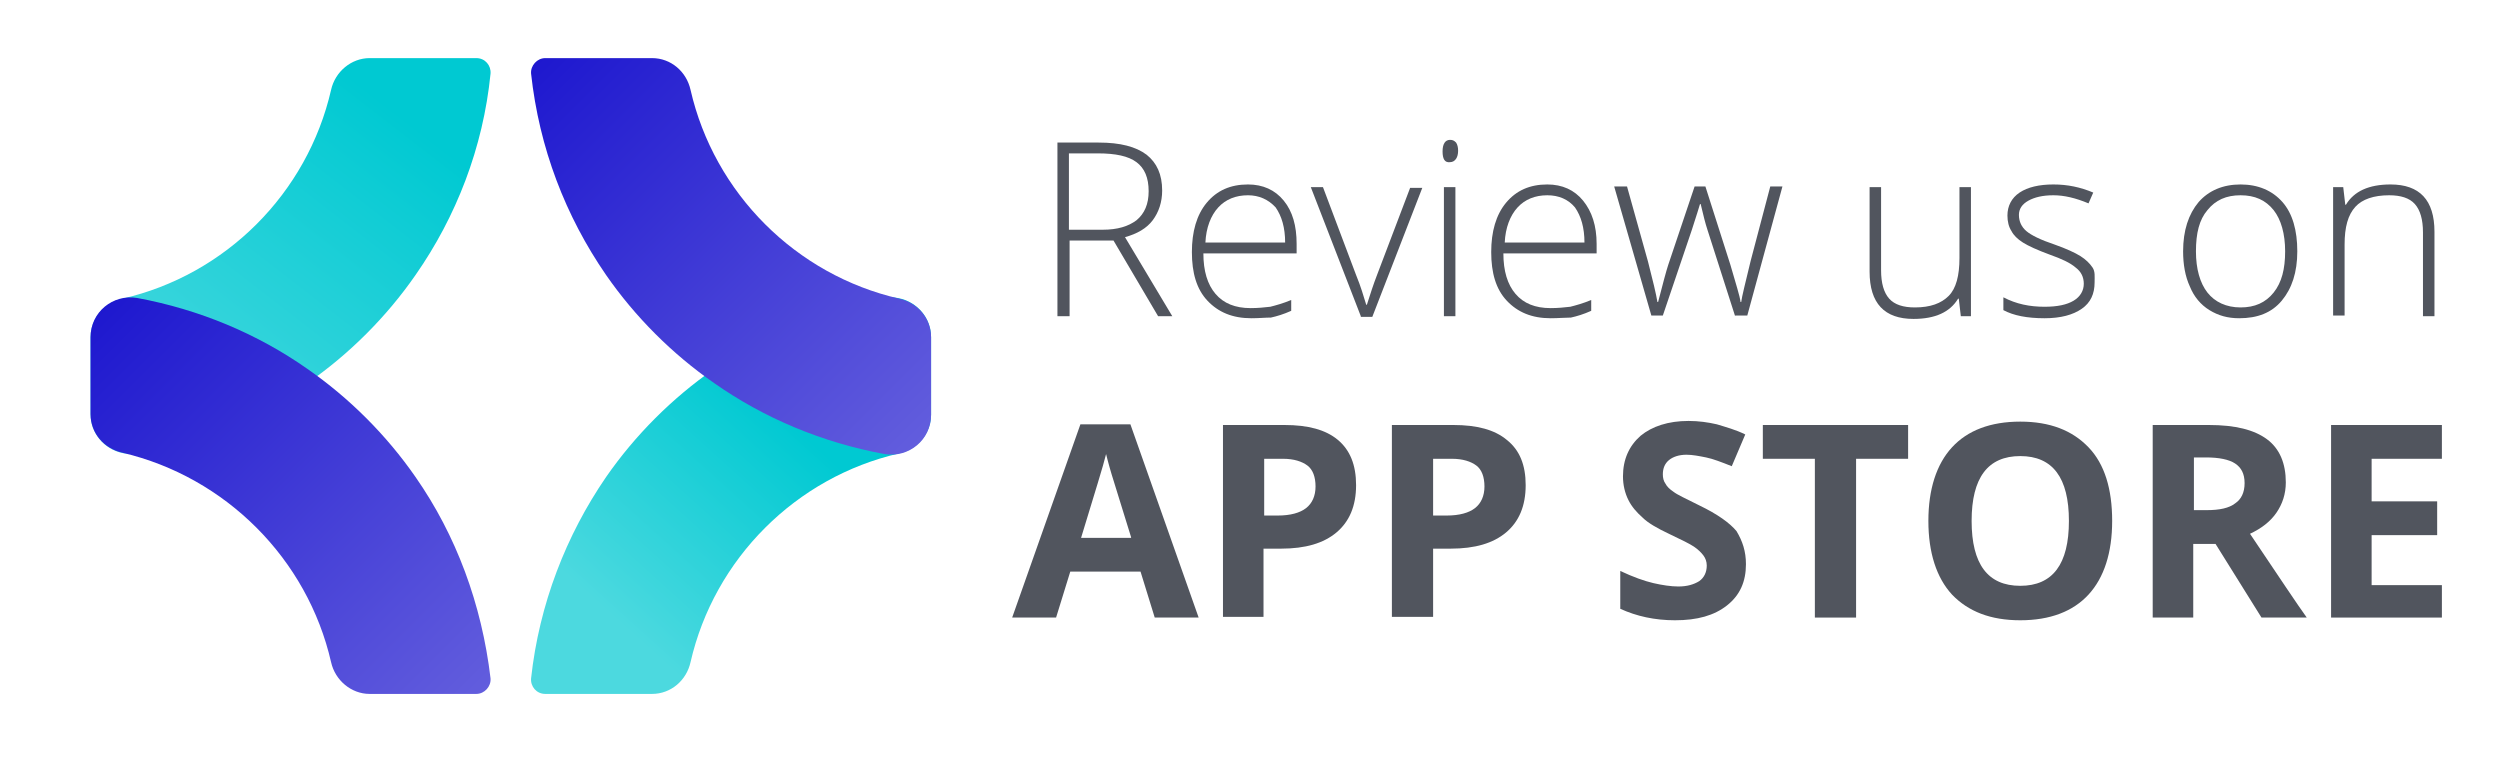
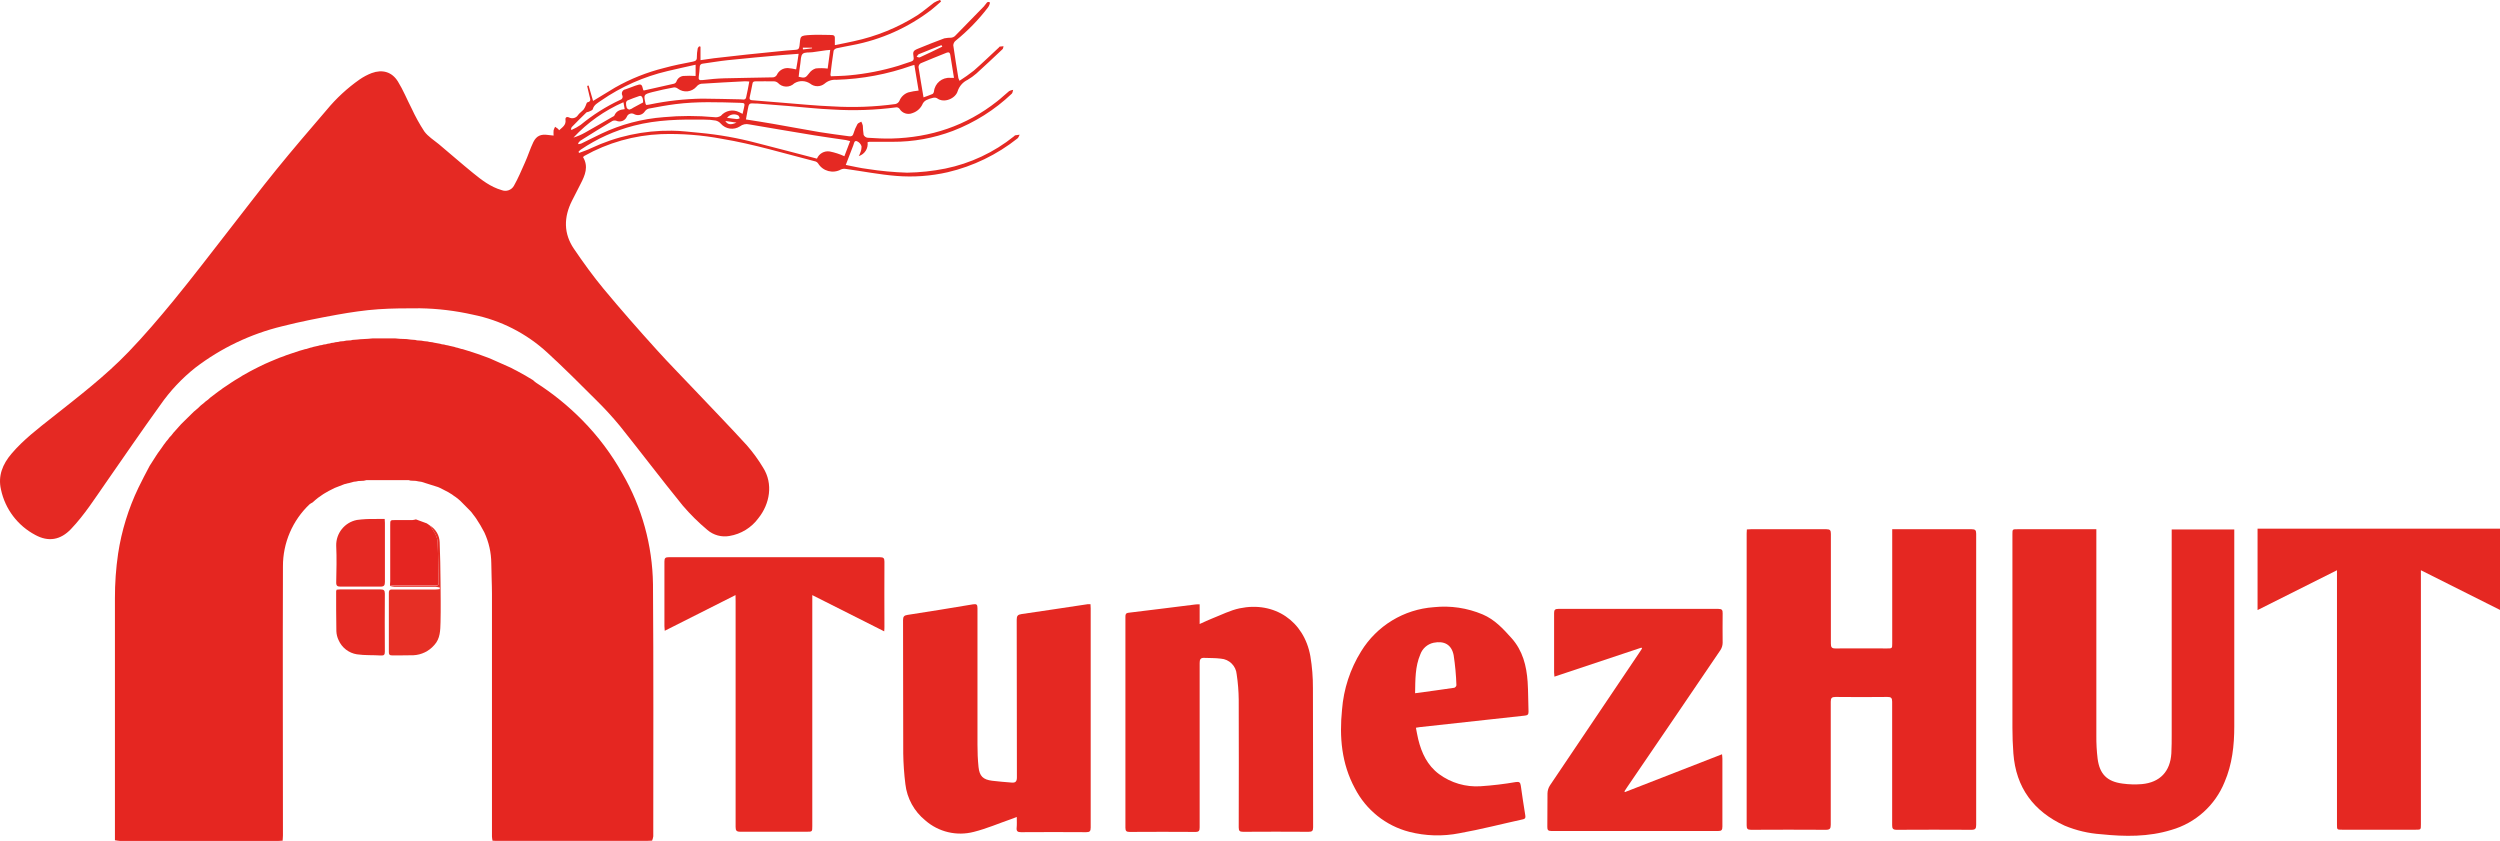
- <svg xmlns="http://www.w3.org/2000/svg" version="1.1" id="Layer_1" x="0px" y="0px" width="370" height="115" viewBox="0 0 370 115" style="enable-background:new 0 0 370 115;" xml:space="preserve">
-   <style type="text/css">
- 	.st0{fill:url(#SVGID_1_);}
- 	.st1{fill:url(#SVGID_00000068649074670950742650000006960548126258208185_);}
- 	.st2{fill:url(#SVGID_00000061459380910520863490000015396153111593725109_);}
- 	.st3{fill:url(#SVGID_00000003104604217630446240000017607103769235390122_);}
- 	.st4{enable-background:new    ;}
- 	.st5{fill:#51555E;}
- </style>
-   <g>
-     <linearGradient id="SVGID_1_" gradientUnits="userSpaceOnUse" x1="20.733" y1="49.745" x2="58.947" y2="99.143" gradientTransform="matrix(0.9992 0 0 -0.9992 -5.239284e-02 115.7965)">
-       <stop offset="0" style="stop-color:#4CD9DF" />
-       <stop offset="1" style="stop-color:#00C9D2" />
-     </linearGradient>
-     <path class="st0" d="M49,13.3c-3.5,15.3-15.6,27.4-30.9,30.9c-2.7,0.6-4.7,3-4.7,5.7v11.4c0,3.6,3.3,6.4,6.9,5.8   c9.2-1.6,17.8-5.3,25.2-10.4c6.2-4.3,11.7-9.8,16-16c6-8.6,10-18.8,11.1-29.8c0.1-1.2-0.8-2.3-2.1-2.3H54.7   C52,8.6,49.6,10.6,49,13.3z" />
-     <linearGradient id="SVGID_00000057861391680164383980000015918253168812048799_" gradientUnits="userSpaceOnUse" x1="91.302" y1="24.115" x2="117.399" y2="53.008" gradientTransform="matrix(0.9992 0 0 -0.9992 -5.239284e-02 115.7965)">
-       <stop offset="0" style="stop-color:#4CD9DF" />
-       <stop offset="1" style="stop-color:#00C9D2" />
-     </linearGradient>
-     <path style="fill:url(#SVGID_00000057861391680164383980000015918253168812048799_);" d="M78.6,100.4c-0.1,1.2,0.8,2.3,2.1,2.3   h15.8c2.8,0,5.1-2,5.7-4.7c3.5-15.3,15.6-27.4,30.9-30.9c2.7-0.6,4.7-3,4.7-5.7V49.9c0-3.6-3.3-6.4-6.9-5.8   c-9.2,1.7-17.8,5.3-25.2,10.5c-6.2,4.3-11.7,9.8-16,16C83.8,79.2,79.8,89.4,78.6,100.4z" />
-     <linearGradient id="SVGID_00000000922262663202857290000017351133545665570202_" gradientUnits="userSpaceOnUse" x1="78.851" y1="106.076" x2="135.445" y2="49.482" gradientTransform="matrix(0.9992 0 0 -0.9992 -5.239284e-02 115.7965)">
-       <stop offset="0" style="stop-color:#1E18CF" />
-       <stop offset="1" style="stop-color:#625DDD" />
-     </linearGradient>
-     <path style="fill:url(#SVGID_00000000922262663202857290000017351133545665570202_);" d="M96.5,8.6H80.7c-1.2,0-2.2,1.1-2.1,2.3   c1.2,11,5.1,21.1,11.1,29.8c4.3,6.2,9.8,11.7,16,16c7.4,5.2,16,8.8,25.2,10.5c3.6,0.6,6.9-2.1,6.9-5.8V49.9c0-2.8-2-5.1-4.7-5.7   c-15.3-3.5-27.4-15.6-30.9-30.9C101.6,10.6,99.3,8.6,96.5,8.6z" />
-     <linearGradient id="SVGID_00000108276828712483054480000012209440617263437218_" gradientUnits="userSpaceOnUse" x1="15.983" y1="70.914" x2="72.577" y2="14.32" gradientTransform="matrix(0.9992 0 0 -0.9992 -5.239284e-02 115.7965)">
-       <stop offset="0" style="stop-color:#1E18CF" />
-       <stop offset="1" style="stop-color:#625DDD" />
-     </linearGradient>
-     <path style="fill:url(#SVGID_00000108276828712483054480000012209440617263437218_);" d="M61.5,70.6c-4.3-6.2-9.8-11.7-16-16   c-7.4-5.2-16-8.8-25.2-10.5c-3.6-0.6-6.9,2.1-6.9,5.8v11.4c0,2.8,2,5.1,4.7,5.7C33.4,70.6,45.5,82.7,49,98c0.6,2.7,3,4.7,5.7,4.7   h15.8c1.2,0,2.2-1.1,2.1-2.3C71.3,89.4,67.5,79.2,61.5,70.6z" />
-   </g>
-   <g class="st4">
-     <path class="st5" d="M170.9,91.4l-2.1-6.8h-10.4l-2.1,6.8h-6.5l10.1-28.6h7.4l10.1,28.6H170.9z M167.4,79.5   c-1.9-6.2-3-9.6-3.2-10.4c-0.2-0.8-0.4-1.4-0.5-1.9c-0.4,1.7-1.7,5.8-3.7,12.4H167.4z" />
-     <path class="st5" d="M200.7,71.8c0,3.1-1,5.4-2.9,7c-1.9,1.6-4.6,2.4-8.2,2.4h-2.6v10.1h-6V62.9h9.1c3.5,0,6.1,0.7,7.9,2.2   C199.8,66.6,200.7,68.8,200.7,71.8z M187.1,76.3h2c1.9,0,3.3-0.4,4.2-1.1c0.9-0.7,1.4-1.8,1.4-3.2c0-1.4-0.4-2.5-1.2-3.1   s-2-1-3.6-1h-2.8V76.3z" />
-     <path class="st5" d="M225.8,71.8c0,3.1-1,5.4-2.9,7c-1.9,1.6-4.6,2.4-8.2,2.4h-2.6v10.1h-6.1V62.9h9.1c3.5,0,6.1,0.7,7.9,2.2   C224.9,66.6,225.8,68.8,225.8,71.8z M212.1,76.3h2c1.9,0,3.3-0.4,4.2-1.1c0.9-0.7,1.4-1.8,1.4-3.2c0-1.4-0.4-2.5-1.2-3.1   s-2-1-3.6-1h-2.8V76.3z" />
-     <path class="st5" d="M258.4,83.5c0,2.6-0.9,4.6-2.8,6.1c-1.9,1.5-4.4,2.2-7.7,2.2c-3,0-5.7-0.6-8.1-1.7v-5.6   c1.9,0.9,3.6,1.5,4.9,1.8s2.6,0.5,3.7,0.5c1.3,0,2.3-0.3,3.1-0.8c0.7-0.5,1.1-1.3,1.1-2.3c0-0.6-0.2-1.1-0.5-1.5s-0.8-0.9-1.4-1.3   c-0.6-0.4-1.8-1-3.7-1.9c-1.7-0.8-3.1-1.6-3.9-2.4c-0.9-0.8-1.6-1.6-2.1-2.6c-0.5-1-0.8-2.2-0.8-3.5c0-2.5,0.9-4.5,2.6-6   c1.7-1.4,4.1-2.2,7.1-2.2c1.5,0,2.9,0.2,4.2,0.5c1.3,0.4,2.8,0.8,4.2,1.5l-2,4.7c-1.5-0.6-2.8-1.1-3.8-1.3c-1-0.2-2-0.4-2.9-0.4   c-1.1,0-2,0.3-2.6,0.8c-0.6,0.5-0.9,1.2-0.9,2.1c0,0.5,0.1,1,0.4,1.4c0.2,0.4,0.6,0.8,1.2,1.2c0.5,0.4,1.8,1,3.8,2   c2.7,1.3,4.5,2.6,5.5,3.8C257.9,80.1,258.4,81.6,258.4,83.5z" />
-     <path class="st5" d="M274.6,91.4h-6V67.9h-7.7v-5h21.5v5h-7.7V91.4z" />
-     <path class="st5" d="M312.6,77.1c0,4.7-1.2,8.4-3.5,10.9c-2.3,2.5-5.7,3.8-10.1,3.8c-4.4,0-7.7-1.3-10.1-3.8   c-2.3-2.5-3.5-6.2-3.5-10.9c0-4.7,1.2-8.4,3.5-10.9s5.7-3.8,10.1-3.8c4.4,0,7.7,1.3,10.1,3.8S312.6,72.4,312.6,77.1z M291.8,77.1   c0,3.2,0.6,5.6,1.8,7.2s3,2.4,5.4,2.4c4.8,0,7.2-3.2,7.2-9.6c0-6.4-2.4-9.6-7.2-9.6c-2.4,0-4.2,0.8-5.4,2.4S291.8,73.9,291.8,77.1z   " />
-     <path class="st5" d="M324.6,80.5v10.9h-6V62.9h8.3c3.9,0,6.7,0.7,8.6,2.1s2.8,3.6,2.8,6.4c0,1.7-0.5,3.2-1.4,4.5s-2.2,2.3-3.9,3.1   c4.3,6.4,7.1,10.6,8.4,12.4h-6.7l-6.8-10.9H324.6z M324.6,75.5h2c1.9,0,3.3-0.3,4.2-1c0.9-0.6,1.4-1.6,1.4-3c0-1.4-0.5-2.3-1.4-2.9   c-0.9-0.6-2.4-0.9-4.3-0.9h-1.8V75.5z" />
-     <path class="st5" d="M361.4,91.4h-16.4V62.9h16.4v5H351v6.3h9.7v5H351v7.4h10.4V91.4z" />
-   </g>
-   <g class="st4">
-     <path class="st5" d="M158.3,35.6v11.2h-1.8V21.1h6.1c3.2,0,5.5,0.6,7.1,1.8c1.5,1.2,2.3,2.9,2.3,5.3c0,1.7-0.5,3.2-1.4,4.4   c-0.9,1.2-2.3,2-4.1,2.5l7,11.7h-2.1l-6.6-11.2H158.3z M158.3,34h4.9c2.2,0,3.8-0.5,5-1.4c1.2-1,1.8-2.4,1.8-4.3   c0-2-0.6-3.4-1.8-4.3c-1.2-0.9-3.1-1.3-5.7-1.3h-4.3V34z" />
-     <path class="st5" d="M185.2,47.1c-2.8,0-4.9-0.9-6.5-2.6c-1.6-1.7-2.3-4.1-2.3-7.2c0-3,0.7-5.5,2.2-7.3c1.5-1.8,3.5-2.7,6.1-2.7   c2.2,0,4,0.8,5.3,2.4c1.3,1.6,1.9,3.7,1.9,6.4v1.4h-13.8c0,2.6,0.6,4.6,1.8,6c1.2,1.4,2.9,2.1,5.2,2.1c1.1,0,2-0.1,2.9-0.2   c0.8-0.2,1.9-0.5,3.1-1v1.6c-1.1,0.5-2.1,0.8-3,1C187.3,47,186.3,47.1,185.2,47.1z M184.7,28.9c-1.8,0-3.3,0.6-4.4,1.8   s-1.8,3-1.9,5.2h11.8c0-2.2-0.5-3.9-1.4-5.2C187.7,29.5,186.3,28.9,184.7,28.9z" />
-     <path class="st5" d="M201.4,46.8L194,27.7h1.8l4.9,13c0.7,1.7,1.1,3.1,1.5,4.4h0.1c0.5-1.6,1-3.1,1.5-4.4l4.9-12.9h1.8l-7.4,19.1   H201.4z" />
-     <path class="st5" d="M213.5,22.4c0-1.1,0.4-1.7,1.1-1.7c0.4,0,0.6,0.1,0.9,0.4c0.2,0.3,0.3,0.7,0.3,1.2c0,0.5-0.1,0.9-0.3,1.2   c-0.2,0.3-0.5,0.5-0.9,0.5C213.8,24.1,213.5,23.5,213.5,22.4z M215.4,46.8h-1.7V27.7h1.7V46.8z" />
-     <path class="st5" d="M229.5,47.1c-2.8,0-4.9-0.9-6.5-2.6s-2.3-4.1-2.3-7.2c0-3,0.7-5.5,2.2-7.3c1.5-1.8,3.5-2.7,6.1-2.7   c2.2,0,4,0.8,5.3,2.4c1.3,1.6,2,3.7,2,6.4v1.4h-13.8c0,2.6,0.6,4.6,1.8,6c1.2,1.4,2.9,2.1,5.2,2.1c1.1,0,2-0.1,2.9-0.2   c0.8-0.2,1.9-0.5,3.1-1v1.6c-1.1,0.5-2.1,0.8-3,1C231.7,47,230.6,47.1,229.5,47.1z M229,28.9c-1.8,0-3.3,0.6-4.4,1.8   c-1.1,1.2-1.8,3-1.9,5.2h11.8c0-2.2-0.5-3.9-1.4-5.2C232.1,29.5,230.7,28.9,229,28.9z" />
-     <path class="st5" d="M256.8,46.8L252.7,34c-0.3-0.9-0.6-2.1-1-3.8h-0.1l-0.4,1.3l-0.8,2.5l-4.3,12.7h-1.7l-5.5-19.1h1.9l3.1,11.1   c0.7,2.7,1.2,4.8,1.4,6h0.1c0.7-2.7,1.2-4.6,1.5-5.5l3.9-11.6h1.6l3.7,11.6c0.8,2.8,1.4,4.6,1.5,5.5h0.1c0.1-0.8,0.6-2.8,1.4-6.1   l2.9-11h1.8l-5.2,19.1H256.8z" />
-     <path class="st5" d="M278.4,27.7V40c0,1.9,0.4,3.3,1.2,4.2c0.8,0.9,2.1,1.3,3.8,1.3c2.3,0,3.9-0.6,5-1.7s1.6-3,1.6-5.6V27.7h1.7   v19.1h-1.5l-0.3-2.6h-0.1c-1.2,2-3.4,3-6.6,3c-4.3,0-6.5-2.3-6.5-7V27.7H278.4z" />
-     <path class="st5" d="M310,41.8c0,1.7-0.6,3-1.9,3.9s-3.1,1.4-5.5,1.4c-2.6,0-4.6-0.4-6.1-1.2v-1.9c1.9,1,3.9,1.4,6.1,1.4   c1.9,0,3.3-0.3,4.3-0.9s1.5-1.5,1.5-2.5c0-1-0.4-1.8-1.2-2.4c-0.8-0.7-2.1-1.3-3.8-1.9c-1.9-0.7-3.2-1.3-4-1.8   c-0.8-0.5-1.4-1.1-1.7-1.7c-0.4-0.6-0.6-1.4-0.6-2.3c0-1.4,0.6-2.6,1.8-3.4c1.2-0.8,2.9-1.2,5-1.2c2.1,0,4,0.4,5.9,1.2l-0.7,1.6   c-1.9-0.8-3.6-1.2-5.2-1.2c-1.6,0-2.8,0.3-3.7,0.8c-0.9,0.5-1.4,1.2-1.4,2.1c0,1,0.4,1.8,1.1,2.4c0.7,0.6,2.1,1.3,4.2,2   c1.7,0.6,3,1.2,3.8,1.7c0.8,0.5,1.4,1.1,1.8,1.7S310,40.9,310,41.8z" />
-     <path class="st5" d="M340,37.2c0,3.1-0.8,5.5-2.3,7.3s-3.6,2.6-6.3,2.6c-1.7,0-3.1-0.4-4.4-1.2c-1.3-0.8-2.3-2-2.9-3.5   c-0.7-1.5-1-3.3-1-5.2c0-3.1,0.8-5.5,2.3-7.3c1.5-1.7,3.6-2.6,6.2-2.6c2.6,0,4.7,0.9,6.2,2.6S340,34.1,340,37.2z M325,37.2   c0,2.6,0.6,4.7,1.7,6.1s2.8,2.2,4.9,2.2s3.7-0.7,4.9-2.2s1.7-3.5,1.7-6.1c0-2.6-0.6-4.7-1.7-6.1c-1.2-1.5-2.8-2.2-4.9-2.2   c-2.1,0-3.7,0.7-4.9,2.2C325.5,32.5,325,34.5,325,37.2z" />
-     <path class="st5" d="M358.6,46.8V34.4c0-1.9-0.4-3.3-1.2-4.2c-0.8-0.9-2.1-1.3-3.8-1.3c-2.3,0-4,0.6-5,1.7c-1.1,1.2-1.6,3-1.6,5.6   v10.5h-1.7V27.7h1.5l0.3,2.6h0.1c1.2-2,3.4-3,6.6-3c4.3,0,6.5,2.3,6.5,7v12.5H358.6z" />
+ <svg xmlns="http://www.w3.org/2000/svg" id="e52b2c34-1692-43bf-973f-5f669577de14" data-name="tUEZHUT" viewBox="0 0 787 264.67">
+   <defs>
+     <style>
+ 			.e735eaa8-6326-4ec0-9e00-ee3e0641a295{fill:#e52621;}.b79862c7-755c-4f7c-b4c5-a5c834f038f9{fill:#e52923;}.e4c0010e-e16d-4d80-9b7e-a245503f335e{fill:#e52722;}.e843f9ff-1dce-459b-956d-bf227d6cf597{fill:#e52822;}.bb6e4b25-f227-4378-8d7f-0933f68e0c7d{fill:#e52922;}.ace77499-7376-4e6c-868d-7214e3e0fda1{fill:#e62f25;}.a027bb0f-eff9-497a-8211-7915ae3eeba1{fill:#e52a23;}.ec296439-e2ec-42bd-88f7-3e2950fdd408{fill:#e52521;}</style>
+   </defs>
+   <g id="ba31c3ab-4894-4916-8c73-f3e0a20c8240" data-name="logo">
+     <path id="add309f6-aaeb-4f94-9e3e-03bd68534d76" data-name="house" class="e735eaa8-6326-4ec0-9e00-ee3e0641a295" d="M65.46,292.38l.13-.15.61-.83.36-.4.62-.83.61-.64.63-.82.59-.65L70.85,286l4-3.93L76.12,281l.89-.86,1.07-.86.4-.37.83-.61.65-.6.82-.62.16-.12.82-.63a.83.83,0,0,0,.15-.11l.83-.62a.91.91,0,0,0,.16-.11l.57-.39.42-.34.57-.38a.91.91,0,0,0,.16-.11l.58-.38.16-.11.57-.38a.91.91,0,0,0,.16-.11l.57-.39.17-.1,1-.65.17-.1,1.06-.63.17-.1,1-.64.17-.09,2-1.12,1.14-.6,1.59-.81,2.06-1,1.13-.49.59-.26,1.13-.47.59-.25.63-.25.59-.25,1.37-.48.59-.25,1.38-.47.83-.28,2.11-.7,1.16-.33.55-.17.43-.07,1.3-.41.41-.08.56-.18,1.41-.31.56-.16.66-.09.56-.17.67-.07.56-.17.66-.09.56-.17.67-.07.57-.15.9-.1.57-.15,1.15-.09.8-.17,1.41-.08.57-.14,1.39-.1,1.07-.11,2.36-.13,1.56-.14h6.94l1.56.14,2.13.08,1.31.17,1.38.1.58.14,1.39.09.82.15,1.14.11.57.14.9.1.57.14,1.89.34.57.17.66.07.56.16.65.11.58.15,1.4.31.56.19.41.08,1.31.39.42.07.56.18,1.14.35,2.12.69.83.27,1.37.49.6.22,1.37.5.59.23,5.54,2.46,1.09.49,1.09.58.66.33,2.52,1.39a.7.7,0,0,0,.17.09l1.06.64.17.1,1.06.63a1,1,0,0,0,.17.1,8,8,0,0,0,1,.84,83.87,83.87,0,0,1,14.51,11.77,78.32,78.32,0,0,1,12.66,16.87,71.38,71.38,0,0,1,9.6,34.75c.19,26.46.09,52.92.09,79.38a5.48,5.48,0,0,1-.37,1.37c-.49,0-1,.06-1.47.06H170.09c-.41,0-.82,0-1.22-.05a8.58,8.58,0,0,1-.18-1.31q0-38.21,0-76.41c0-3.22-.2-6.43-.21-9.65a23.47,23.47,0,0,0-2.2-9.7,43.67,43.67,0,0,0-2.57-4.36.91.91,0,0,0-.11-.16l-.62-.83-.12-.15-.62-.83-.36-.4-3.16-3.19-.66-.57-.82-.64-.16-.1-.57-.39-.15-.12-.58-.39-.17-.09-.58-.37-1.63-.85-1.09-.55-.59-.26-5.23-1.65-.89-.13-.89-.17-1.65-.08-.57-.15-13.35,0-.79.19-1.73.09-.73.15-.67.07-1.53.42-.43.08-.56.16-.42.09-3.09,1.2-1.84.93-1.07.61-.64.38-.57.39-.43.31-.57.39-.16.11-.8.66-.92.81a5,5,0,0,0-.9.54,26.8,26.8,0,0,0-8.4,19.58c-.1,28.22,0,56.43,0,84.64,0,.57-.07,1.13-.1,1.7-.49,0-1,.08-1.47.08H51.61A14.2,14.2,0,0,1,50,417c0-.65,0-1.3,0-2q0-37,0-74.11a95.28,95.28,0,0,1,1-14.12,73.39,73.39,0,0,1,6.38-20.71c1.09-2.31,2.33-4.56,3.5-6.83l.1-.17c.7-1.09,1.4-2.18,2.09-3.27a1.67,1.67,0,0,0,.12-.16l.37-.58a.79.79,0,0,0,.12-.15l1.12-1.56a.91.91,0,0,0,.11-.16Z" transform="translate(-13.82 -152.49)" />
+     <path id="ae4fa167-0766-46bc-a061-1cef06f92495" data-name="roof" class="b79862c7-755c-4f7c-b4c5-a5c834f038f9" d="M234.34,167.18v4.25c1.42-.2,2.8-.43,4.19-.6,3.44-.4,6.88-.8,10.32-1.16,3.27-.34,6.55-.64,9.84-1,1.82-.17,3.64-.39,5.47-.49.89-.05,1.22-.27,1.34-1.25.37-3.16-.08-3.23,3.67-3.44,1.92-.11,3.85,0,5.77,0,1.64,0,1.76.14,1.69,1.74,0,.4,0,.79,0,1.46,2.07-.42,4-.77,5.93-1.22a61.4,61.4,0,0,0,20-8.14c1.84-1.2,3.5-2.68,5.28-4a11.08,11.08,0,0,1,1.91-.88l.31.51c-1,.88-2,1.81-3.07,2.64a58.61,58.61,0,0,1-24.82,11.09c-1.68.34-3.37.64-5,1-.36.09-.88.48-.93.8-.4,2.49-.7,5-1,7.49a2.62,2.62,0,0,0,.13.52c2-.09,4-.1,5.91-.3a77.84,77.84,0,0,0,15.35-3c1.33-.41,2.62-.91,4-1.33.71-.23.92-.6.79-1.37-.3-1.77-.15-2.06,1.47-2.72,2.72-1.12,5.45-2.21,8.21-3.22a12.18,12.18,0,0,1,2.21-.21,2,2,0,0,0,1.07-.46q4.68-4.74,9.3-9.52c.06-.06.06-.17.12-.21.52-.4.71-1.49,1.67-.88a3.51,3.51,0,0,1-.64,1.56,61.72,61.72,0,0,1-10.13,10.43,2,2,0,0,0-.79,1.46c.47,3.46,1.06,6.91,1.61,10.36a5.25,5.25,0,0,0,.35.83,54.6,54.6,0,0,0,4.51-3.2c2.7-2.36,5.28-4.86,7.91-7.3.08-.08.15-.25.24-.26.4-.06.8-.08,1.2-.12-.1.31-.1.72-.3.92-2.73,2.58-5.46,5.14-8.23,7.66a18.87,18.87,0,0,1-2.77,2,6,6,0,0,0-3.14,3.58c-.67,2.29-4.3,3.91-6.5,2.21a1.73,1.73,0,0,0-1.24-.13,8.66,8.66,0,0,0-2.08.71,2.68,2.68,0,0,0-1.15,1.08,5.26,5.26,0,0,1-3.2,3,3.28,3.28,0,0,1-4.15-1.36,1.22,1.22,0,0,0-.94-.44,103.22,103.22,0,0,1-20,.7c-4.68-.19-9.34-.73-14-1.11l-9.74-.77h-.49c-2.22-.16-2.22-.16-2.61,2-.17,1-.36,2-.55,3,2.91.47,5.69.88,8.45,1.37,4.93.85,9.84,1.79,14.77,2.62,3.05.51,6.12.87,9.18,1.3.72.1,1.22,0,1.46-.89a14.6,14.6,0,0,1,1.23-2.91c.21-.38.81-.53,1.23-.79a5.33,5.33,0,0,1,.48,1.27,24.83,24.83,0,0,0,.25,2.89,1.61,1.61,0,0,0,1.21.9c2.52.16,5.05.31,7.57.25,12.33-.31,23.5-4,33.22-11.69,1.31-1,2.51-2.2,3.82-3.25a3.61,3.61,0,0,1,1.24-.38c-.14.42-.16,1-.45,1.23a56,56,0,0,1-18.52,11.69,52.87,52.87,0,0,1-19,3.43c-2.45,0-4.89,0-7.34,0a2.39,2.39,0,0,0-.51.13,4,4,0,0,1-2.77,4.37,5.34,5.34,0,0,0,.42-.91,5,5,0,0,0,.45-2.19,2.57,2.57,0,0,0-1.43-1.58c-.88-.33-.92.68-1.14,1.24-.79,2-1.55,4-2.39,6.22,2.32.44,4.55,1,6.82,1.27a101.58,101.58,0,0,0,12.5,1.17,67.25,67.25,0,0,0,12-1.29,50.71,50.71,0,0,0,21.63-10.16c.13-.1.23-.28.37-.31.46-.09.94-.14,1.41-.2-.22.39-.34.91-.66,1.16a56,56,0,0,1-22,10.66,53.36,53.36,0,0,1-16.17,1.16c-5.33-.43-10.62-1.47-15.93-2.21a2.64,2.64,0,0,0-1.48.18,5.38,5.38,0,0,1-7.19-1.89,1.51,1.51,0,0,0-.8-.63c-9.79-2.5-19.46-5.46-29.45-7.12a87.15,87.15,0,0,0-19.2-1.48,53.89,53.89,0,0,0-24.13,6.84,4.53,4.53,0,0,0-.44.37c1.81,3,.65,5.72-.75,8.43-.92,1.78-1.83,3.57-2.73,5.35-2.59,5.15-2.66,10.28.62,15.1,2.93,4.31,6,8.57,9.32,12.58,5.42,6.52,11,12.88,16.72,19.2,3.88,4.32,8,8.44,11.95,12.65,5.5,5.81,11.09,11.56,16.48,17.47a49.08,49.08,0,0,1,5.09,7c3.24,5.12,2.1,11.42-1.47,15.88a14.16,14.16,0,0,1-9.16,5.63,8.38,8.38,0,0,1-6.89-1.88,65.55,65.55,0,0,1-7.81-7.73c-6.69-8.23-13.09-16.7-19.73-25a106.72,106.72,0,0,0-7.62-8.3c-5-5-10-10-15.2-14.77a48.84,48.84,0,0,0-23.51-12,81.57,81.57,0,0,0-16.61-2c-4.37,0-8.76,0-13.11.3s-8.67.95-13,1.72c-5.81,1.06-11.62,2.19-17.34,3.65a73.6,73.6,0,0,0-27.25,13A55.24,55.24,0,0,0,64.27,280c-5.77,8-11.36,16.17-17,24.27-3.53,5.05-6.83,10.28-11.1,14.76-3.28,3.44-7.06,4.14-11.23,1.87a21.1,21.1,0,0,1-10.81-14.3c-1-4.29.51-8,3.32-11.29,3.76-4.42,8.35-7.9,12.86-11.47,8.29-6.56,16.71-13,24.05-20.65,4.94-5.14,9.58-10.59,14.11-16.1,5.81-7.1,11.39-14.39,17-21.61,5.11-6.52,10.1-13.13,15.32-19.56s10.51-12.59,15.85-18.81a52.53,52.53,0,0,1,10.41-9.62,18.24,18.24,0,0,1,3.79-2c3.37-1.23,6.35-.39,8.24,2.65,1.67,2.69,2.86,5.67,4.32,8.49a56,56,0,0,0,4,7.24c1.17,1.6,3,2.72,4.56,4,3.58,3,7.12,6.11,10.76,9.07,2.72,2.21,5.5,4.38,9,5.39a3.11,3.11,0,0,0,3.86-1.31c1.31-2.33,2.37-4.81,3.45-7.26,1-2.16,1.66-4.43,2.69-6.55,1-2,2.4-2.54,4.57-2.24.59.08,1.19.13,1.8.2a11.17,11.17,0,0,1,0-1.65,5.18,5.18,0,0,1,.48-1.12c.31.22.62.42.92.65a2.38,2.38,0,0,1,.35.44c1-.94,2.22-1.6,2-3.27-.11-.7.33-1.1,1.08-.77a2.17,2.17,0,0,0,2.9-.79c.49-.64,1.2-1.11,1.74-1.72a6,6,0,0,0,.65-1.23c.18-.34.29-1,.54-1,1.31-.31.84-1.13.66-1.9-.26-1.09-.5-2.18-.76-3.27l.46-.13,1.41,4.85c2.41-1.46,4.67-2.85,6.93-4.21a61.08,61.08,0,0,1,15.43-6.16c3-.82,6-1.41,9.07-2,.87-.18,1.28-.46,1.24-1.43a13.32,13.32,0,0,1,.26-2.66c0-.26.3-.49.46-.73Zm67.32,5.75c-.46.12-.62.15-.77.2a77.51,77.51,0,0,1-23.79,4.48,5,5,0,0,0-3.69,1.21,3.6,3.6,0,0,1-4.54,0,4.58,4.58,0,0,0-5-.1,3.58,3.58,0,0,1-5.16-.14,2,2,0,0,0-1.16-.48c-2-.05-3.92,0-5.88,0-.65,0-.94.2-1,.87-.24,1.4-.58,2.78-.86,4.17-.14.74.29.88.92.92,3,.22,5.92.5,8.88.72,5.44.42,10.88,1,16.33,1.2a100.59,100.59,0,0,0,19.77-.74,1.85,1.85,0,0,0,1.22-.94,4.62,4.62,0,0,1,2.82-2.72A20.91,20.91,0,0,1,303,181ZM271,202.43a3.71,3.71,0,0,1,4-2.26,20.57,20.57,0,0,1,4.63,1.5c.53-1.39,1.15-3,1.81-4.76a12.54,12.54,0,0,0-1.31-.33c-3.33-.5-6.68-.94-10-1.49-6.82-1.11-13.63-2.28-20.45-3.44a3.43,3.43,0,0,0-2.93.62,4.63,4.63,0,0,1-6-.83,3,3,0,0,0-1.64-1,19.68,19.68,0,0,0-3.52-.29c-7.46-.11-14.9,0-22.21,1.9a53.88,53.88,0,0,0-16.76,7.56,5,5,0,0,0-.7.68l.21.34c1.27-.5,2.58-.9,3.79-1.5a57.79,57.79,0,0,1,25.36-5.5c2.92,0,5.84.44,8.76.67a110.08,110.08,0,0,1,18,3.2C258.34,199.1,264.6,200.77,271,202.43Zm-5.78-33c-1.81.13-3.39.23-5,.37-5.76.53-11.52,1-17.27,1.63-2.63.27-5.24.74-7.86,1.09a1,1,0,0,0-1,1.08c-.06,1-.14,1.95-.29,2.92s.05,1.32,1.16,1.18c2.3-.28,4.62-.5,6.93-.56,5.11-.15,10.22-.17,15.32-.3a1.56,1.56,0,0,0,1.14-.73,3.68,3.68,0,0,1,3.53-2.19,18.43,18.43,0,0,1,2.57.41C264.71,172.75,265,171.2,265.23,169.41Zm-17.64,18.9c.17-.7.31-1.28.44-1.86.34-1.51.28-1.57-1.27-1.61-6.77-.2-13.54-.46-20.29.41-2.82.36-5.62.88-8.42,1.41a2.2,2.2,0,0,0-1.2.85,2.58,2.58,0,0,1-3.32.93,1.62,1.62,0,0,0-2.39.81,2.5,2.5,0,0,1-3.31,1.23,1.65,1.65,0,0,0-1.22.08c-3.38,2-6.74,4.12-10.09,6.21a4.34,4.34,0,0,0-.72.81l.18.27a4.1,4.1,0,0,0,.87-.21c2.08-1,4.15-2.08,6.24-3.07a55.66,55.66,0,0,1,19.72-5.22,85.52,85.52,0,0,1,15.84,0,3,3,0,0,0,2.11-.42,4.75,4.75,0,0,1,5.77-1.15Zm-30.36-2.8c.36,0,.75-.08,1.14-.15a87.83,87.83,0,0,1,16.47-1.84c4,0,8.08.17,12.12.22.62,0,1.52.38,1.75-.61.38-1.61.66-3.23,1-5-.51,0-.94-.09-1.37-.07-4.59.24-9.19.47-13.78.78a2.43,2.43,0,0,0-1.47.9,4.32,4.32,0,0,1-5.84.66A1.78,1.78,0,0,0,226,180c-2.28.44-4.57.89-6.81,1.48-2.81.74-2.79.8-2.14,3.7A2.43,2.43,0,0,0,217.23,185.51Zm-23.67,7.68.23.17a17.14,17.14,0,0,0,2.82-1.57,58.18,58.18,0,0,1,12.48-7.89,1,1,0,0,0,.62-1.45,1.31,1.31,0,0,1,1-1.85c1.05-.34,2.06-.78,3.1-1.15,1.91-.67,2.06-.58,2.51,1.35,0,.06.11.1.18.16,3.17-.7,6.35-1.4,9.51-2.14a1.22,1.22,0,0,0,.76-.68,2.58,2.58,0,0,1,2.17-1.76,30.89,30.89,0,0,1,3.87,0v-3.54c-3,.68-5.92,1.3-8.83,2a61.41,61.41,0,0,0-20.92,9.29c-1,.73-2.26,1.29-2.63,2.73-.09.33-.74.52-1.15.73s-.67.1-.87.3q-2.32,2.25-4.59,4.58A2.12,2.12,0,0,0,193.56,193.19Zm111-10.07c1-.38,2-.68,2.84-1.07a1.11,1.11,0,0,0,.44-.76A4.81,4.81,0,0,1,313,177c.35,0,.7,0,1.13,0-.4-2.49-.78-4.89-1.17-7.28-.11-.66-.47-.91-1.14-.64-2.72,1.11-5.46,2.17-8.16,3.33a1.44,1.44,0,0,0-.69,1.19C303.42,176.69,304,179.76,304.54,183.12Zm-39.3-6.47c1.95.48,2.19.31,3.28-1.11a4,4,0,0,1,2.1-1.53,16.26,16.26,0,0,1,3.74.05c.24-1.73.51-3.72.8-5.88-.61.06-1,.08-1.38.13l-4.22.6c-1.05.15-2.4-.08-3.05.5s-.58,1.92-.74,3C265.55,173.79,265.41,175.23,265.24,176.65Zm-55.17,8a47.73,47.73,0,0,0-15.74,11.14,18.71,18.71,0,0,0,3.61-1.55c2.88-1.61,5.73-3.28,8.59-4.93.24-.14.59-.26.69-.48.58-1.39,1.72-1.86,3.24-2Zm6.19,0c0-1.49-.45-2.2-1.19-1.95-1.28.42-2.53.9-3.77,1.41a1,1,0,0,0-.41.73,4,4,0,0,0,.21,1.54,1.13,1.13,0,0,0,.87.59,4.22,4.22,0,0,0,1.27-.64c.78-.42,1.58-.84,2.36-1.27C215.87,185,216.12,184.81,216.26,184.72Zm94.17-17.54-.25-.43c-2.38.94-4.77,1.87-7.13,2.85-.29.12-.46.55-.68.83.32.06.72.28,1,.16C305.72,169.49,308.07,168.33,310.43,167.18Zm-67.77,22.44c1.14.16,2.14.32,3.15.41a2.28,2.28,0,0,0,.87-.26c-.15-.3-.22-.7-.46-.88A2.77,2.77,0,0,0,242.66,189.62Zm-.52,1c.73,1.19,1.73,1.31,3.52.52Zm24.39-23.08.05.57,2.86-.35,0-.22Z" transform="translate(-13.82 -152.49)" />
+     <path id="b592dfe0-3cb6-4047-99a3-d9c4bc555de5" data-name="H" class="e4c0010e-e16d-4d80-9b7e-a245503f335e" d="M563.73,319.16c.53,0,.89-.07,1.25-.07,7.93,0,15.86,0,23.79,0,1.16,0,1.41.36,1.41,1.46,0,11.51,0,23,0,34.55,0,1.16.29,1.54,1.49,1.52,5.4-.06,10.79,0,16.19,0,1.62,0,1.63,0,1.63-1.58V319.09h1.34c7.89,0,15.78,0,23.67,0,1.13,0,1.42.31,1.42,1.43q0,45.84,0,91.66c0,1.17-.29,1.54-1.49,1.53q-11.77-.07-23.54,0c-1.18,0-1.43-.39-1.42-1.48,0-12.95,0-25.89,0-38.84,0-1.19-.33-1.51-1.5-1.5q-8.16.09-16.31,0c-1.17,0-1.52.3-1.52,1.5,0,12.91,0,25.81,0,38.72,0,1.23-.29,1.61-1.56,1.6q-11.76-.07-23.54,0c-1.08,0-1.38-.31-1.37-1.39q0-45.94,0-91.9Z" transform="translate(-13.82 -152.49)" />
+     <path id="a4671d61-d366-4682-8f1e-a987bab37eed" data-name="U" class="e843f9ff-1dce-459b-956d-bf227d6cf597" d="M673.75,319.09v1.8q0,31.56,0,63.12a56.09,56.09,0,0,0,.4,7.33c.64,4.87,3,7.19,7.83,7.82a27.68,27.68,0,0,0,6.1.17c5.72-.53,8.94-4,9.28-9.67.11-2,.11-4,.11-6q0-31.44,0-62.88v-1.62h19.7v1.34q0,30.33,0,60.67c0,6-.65,11.91-3.05,17.5a25.68,25.68,0,0,1-16.73,15.07c-7.25,2.24-14.66,2.14-22.11,1.37a36.22,36.22,0,0,1-11.52-2.71c-9.75-4.48-15.32-11.94-16.13-22.74-.2-2.69-.3-5.39-.3-8.08q0-30.46,0-60.92c0-1.57,0-1.57,1.61-1.57h24.8Z" transform="translate(-13.82 -152.49)" />
+     <path id="a9a3c3a6-af5c-481e-ba37-d93e1798fcb3" data-name="T" class="e843f9ff-1dce-459b-956d-bf227d6cf597" d="M749.5,332l-25,12.54V318.92h76.33V344.5L775.92,332v80c0,1.68,0,1.68-1.63,1.68H751.12c-1.62,0-1.62,0-1.62-1.59V332Z" transform="translate(-13.82 -152.49)" />
+     <path id="acaba764-0c12-4d18-b84c-8f1e760ab8dc" data-name="U" class="e843f9ff-1dce-459b-956d-bf227d6cf597" d="M333.9,409.67c-.78.29-1.29.5-1.82.69-3.89,1.35-7.71,3-11.69,4a16.76,16.76,0,0,1-15.29-3.61,17.23,17.23,0,0,1-6.27-11.44,88.86,88.86,0,0,1-.67-9.64c-.07-14,0-28-.06-42,0-1.11.37-1.45,1.41-1.61q10.31-1.59,20.57-3.32c1.19-.2,1.46.07,1.45,1.25q0,21.43,0,42.88a66.92,66.92,0,0,0,.33,7.09c.31,2.88,1.44,3.95,4.28,4.31,2.07.26,4.14.41,6.22.58,1.17.09,1.58-.4,1.58-1.65-.05-16.55,0-33.09-.06-49.63,0-1.2.33-1.6,1.51-1.77,6.95-1,13.9-2.07,20.85-3.11.23,0,.47,0,.87,0,0,.47.06.9.06,1.33q0,34.5,0,69c0,1.13-.31,1.45-1.44,1.44q-10.23-.07-20.47,0c-1,0-1.51-.23-1.4-1.35S333.9,411,333.9,409.67Z" transform="translate(-13.82 -152.49)" />
+     <path id="eee936cb-ee6f-40fd-bf68-1539abe2a8ba" data-name="N" class="e843f9ff-1dce-459b-956d-bf227d6cf597" d="M391.47,342.74v6.19c1.47-.66,2.7-1.27,4-1.77,2.84-1.11,5.63-2.55,8.58-3.17,10.94-2.3,20.29,4,22.27,15.05a58.93,58.93,0,0,1,.81,10.11c.08,14.59,0,29.17.06,43.75,0,1.13-.3,1.45-1.44,1.44q-10.29-.07-20.6,0c-1.06,0-1.38-.27-1.38-1.37q.06-20.09,0-40.19a57.08,57.08,0,0,0-.64-8,5.39,5.39,0,0,0-5-4.95c-1.73-.22-3.49-.17-5.23-.24-1.2-.06-1.44.56-1.43,1.67,0,11.64,0,23.28,0,34.92,0,5.6,0,11.2,0,16.79,0,1-.2,1.42-1.33,1.41q-10.37-.07-20.72,0c-1,0-1.32-.29-1.32-1.31q0-33.15,0-66.3c0-.77,0-1.27,1-1.39,7-.83,14-1.73,21-2.6C390.58,342.7,390.94,342.74,391.47,342.74Z" transform="translate(-13.82 -152.49)" />
+     <path id="bc565958-6314-4e9b-a906-4f0f6406624c" data-name="T" class="e843f9ff-1dce-459b-956d-bf227d6cf597" d="M245.36,339.82l-22.28,11.24c-.05-.63-.09-1.05-.1-1.46,0-6.78,0-13.56,0-20.34,0-1.1.31-1.36,1.37-1.36q33.24,0,66.46,0c1.13,0,1.44.3,1.43,1.43-.06,6.78,0,13.56,0,20.34,0,.43,0,.86-.07,1.57l-22.64-11.41v72.72c0,1.77,0,1.77-1.81,1.77-6.95,0-13.89,0-20.84,0-1.2,0-1.49-.35-1.49-1.51q0-35.54,0-71.07Z" transform="translate(-13.82 -152.49)" />
+     <path id="b31e164e-fc50-429a-9929-9da1a8750eec" data-name="E" class="e843f9ff-1dce-459b-956d-bf227d6cf597" d="M459.55,381.58c.25,1.24.43,2.44.72,3.61,1.06,4.35,2.89,8.27,6.58,11A19.83,19.83,0,0,0,479.91,400,105.89,105.89,0,0,0,491,398.68c1.1-.16,1.42.11,1.57,1.16.41,3.07.91,6.13,1.39,9.2.1.64.19,1.17-.7,1.37-6.67,1.46-13.28,3.18-20,4.38a35.64,35.64,0,0,1-15.81-.44,26.8,26.8,0,0,1-17.1-13.68c-4.21-7.77-4.93-16.15-4.06-24.77a40.75,40.75,0,0,1,6-18.34,29.27,29.27,0,0,1,22.91-13.93,31.1,31.1,0,0,1,15.36,2.28c3.77,1.6,6.44,4.5,9.1,7.47,3.52,3.94,4.71,8.71,5.06,13.76.21,3.14.16,6.29.28,9.43,0,.87-.32,1.1-1.13,1.19q-16.58,1.78-33.14,3.63C460.39,381.43,460.08,381.49,459.55,381.58Zm-.26-10.86c4.27-.58,8.31-1.12,12.34-1.72a1.07,1.07,0,0,0,.67-.79,80.29,80.29,0,0,0-.87-9.47c-.66-3.35-3-4.59-6.33-3.91a5.72,5.72,0,0,0-4.16,3.65C459.29,362.33,459.37,366.42,459.29,370.72Z" transform="translate(-13.82 -152.49)" />
+     <path id="b0a50083-a0f1-45d3-97c6-78f8ffa8a029" data-name="Z" class="bb6e4b25-f227-4378-8d7f-0933f68e0c7d" d="M525.32,401.85l30.6-11.92c.05.6.11,1,.11,1.44,0,7.11,0,14.22,0,21.33,0,1.05-.25,1.4-1.35,1.39q-26.25,0-52.48,0c-1.06,0-1.3-.35-1.28-1.34.05-3.51,0-7,.05-10.53a4.86,4.86,0,0,1,.77-2.48q14-20.82,28-41.59l1-1.51-.19-.28-27.4,9.14c0-.52-.1-.9-.1-1.28,0-6.25,0-12.5,0-18.75,0-1,.3-1.3,1.32-1.3q25.19,0,50.39,0c1.11,0,1.38.34,1.35,1.4-.06,3.1,0,6.21,0,9.31a4.37,4.37,0,0,1-.69,2.25q-14.64,21.6-29.37,43.16c-.29.42-.56.85-.84,1.28Z" transform="translate(-13.82 -152.49)" />
+     <path id="f24bdcdd-a8a7-413b-b157-37fb625d49ae" data-name="WIN" class="ace77499-7376-4e6c-868d-7214e3e0fda1" d="M149.17,317.93a6.4,6.4,0,0,1,3.06,5.26c.17,4.15.23,8.31.27,12.47s.1,8.46,0,12.68c-.08,2.54-.05,5.17-2,7.25a9.22,9.22,0,0,1-6.53,3.17c-2.24.09-4.49,0-6.74.05-.78,0-1-.3-1-1q0-9.36,0-18.74c0-.93.51-1.05,1.26-1q6.67,0,13.36,0c.45,0,.91-.08,1.37-.12l.07-.49a8.35,8.35,0,0,0-1.29-.24c-4.33,0-8.66,0-13,0a7.45,7.45,0,0,1-1.38-.26c.53,0,1.06-.1,1.59-.1H150.8c.63,0,1.1,0,1.08-.88-.11-4.45-.1-8.89-.32-13.33a8.27,8.27,0,0,0-1.29-2.94A19.29,19.29,0,0,0,149.17,317.93Z" transform="translate(-13.82 -152.49)" />
+     <path id="a092eb3e-53dc-43f3-a61b-449eb471d2f3" data-name="WIN" class="b79862c7-755c-4f7c-b4c5-a5c834f038f9" d="M134.92,315.86c0,.44.07.83.07,1.23,0,6.2,0,12.4,0,18.6,0,1.12-.32,1.48-1.45,1.47-4.16-.05-8.32,0-12.48,0-1,0-1.43-.21-1.4-1.35.08-3.83.18-7.68,0-11.5a8.07,8.07,0,0,1,6.53-8.14,35.56,35.56,0,0,1,5.47-.3C132.69,315.83,133.71,315.86,134.92,315.86Z" transform="translate(-13.82 -152.49)" />
+     <path id="a7a6e82f-7076-4b71-8d37-d47e7defac57" data-name="WIN" class="a027bb0f-eff9-497a-8211-7915ae3eeba1" d="M119.8,338.12c.34,0,.69-.08,1-.08,4.29,0,8.58,0,12.87,0,1,0,1.3.33,1.3,1.33q-.06,9.12,0,18.25c0,.93-.22,1.29-1.24,1.22-2.51-.17-5.08,0-7.55-.37a7.6,7.6,0,0,1-5.78-4.48,7.13,7.13,0,0,1-.69-2.8c-.09-4.2-.06-8.4-.07-12.61A2.08,2.08,0,0,1,119.8,338.12Z" transform="translate(-13.82 -152.49)" />
+     <path id="f4858ff4-9c7d-4868-8247-5abaf7f9f292" data-name="WIN" class="ec296439-e2ec-42bd-88f7-3e2950fdd408" d="M149.17,317.93a19.29,19.29,0,0,1,1.1,1.72,8.27,8.27,0,0,1,1.29,2.94c.22,4.44.21,8.88.32,13.33,0,.85-.45.88-1.08.88H138.17c-.53,0-1.06.06-1.59.1h0c0-.49.08-1,.08-1.46V317.82c0-1.61,0-1.61,1.56-1.61,1.79,0,3.59,0,5.38,0a5.69,5.69,0,0,0,1.15-.22l3.43,1.26,1,.7Z" transform="translate(-13.82 -152.49)" />
  </g>
</svg>
